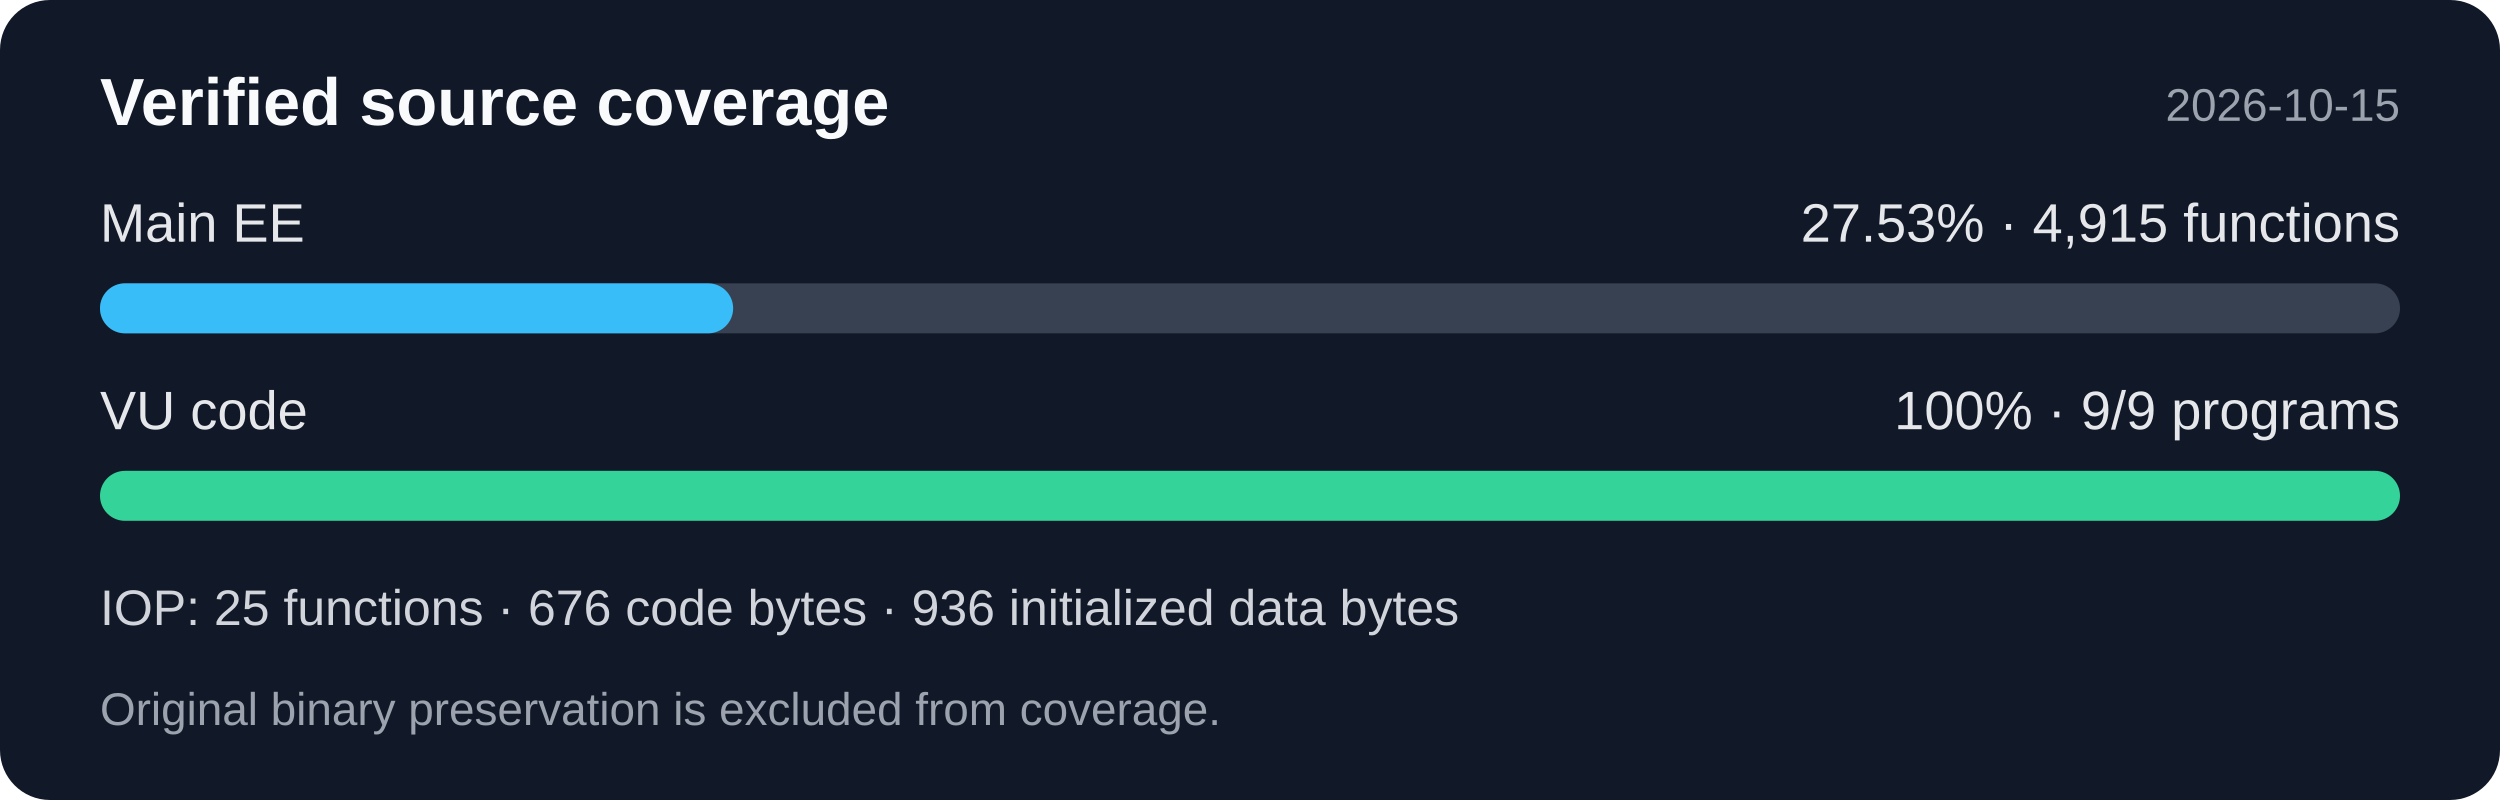
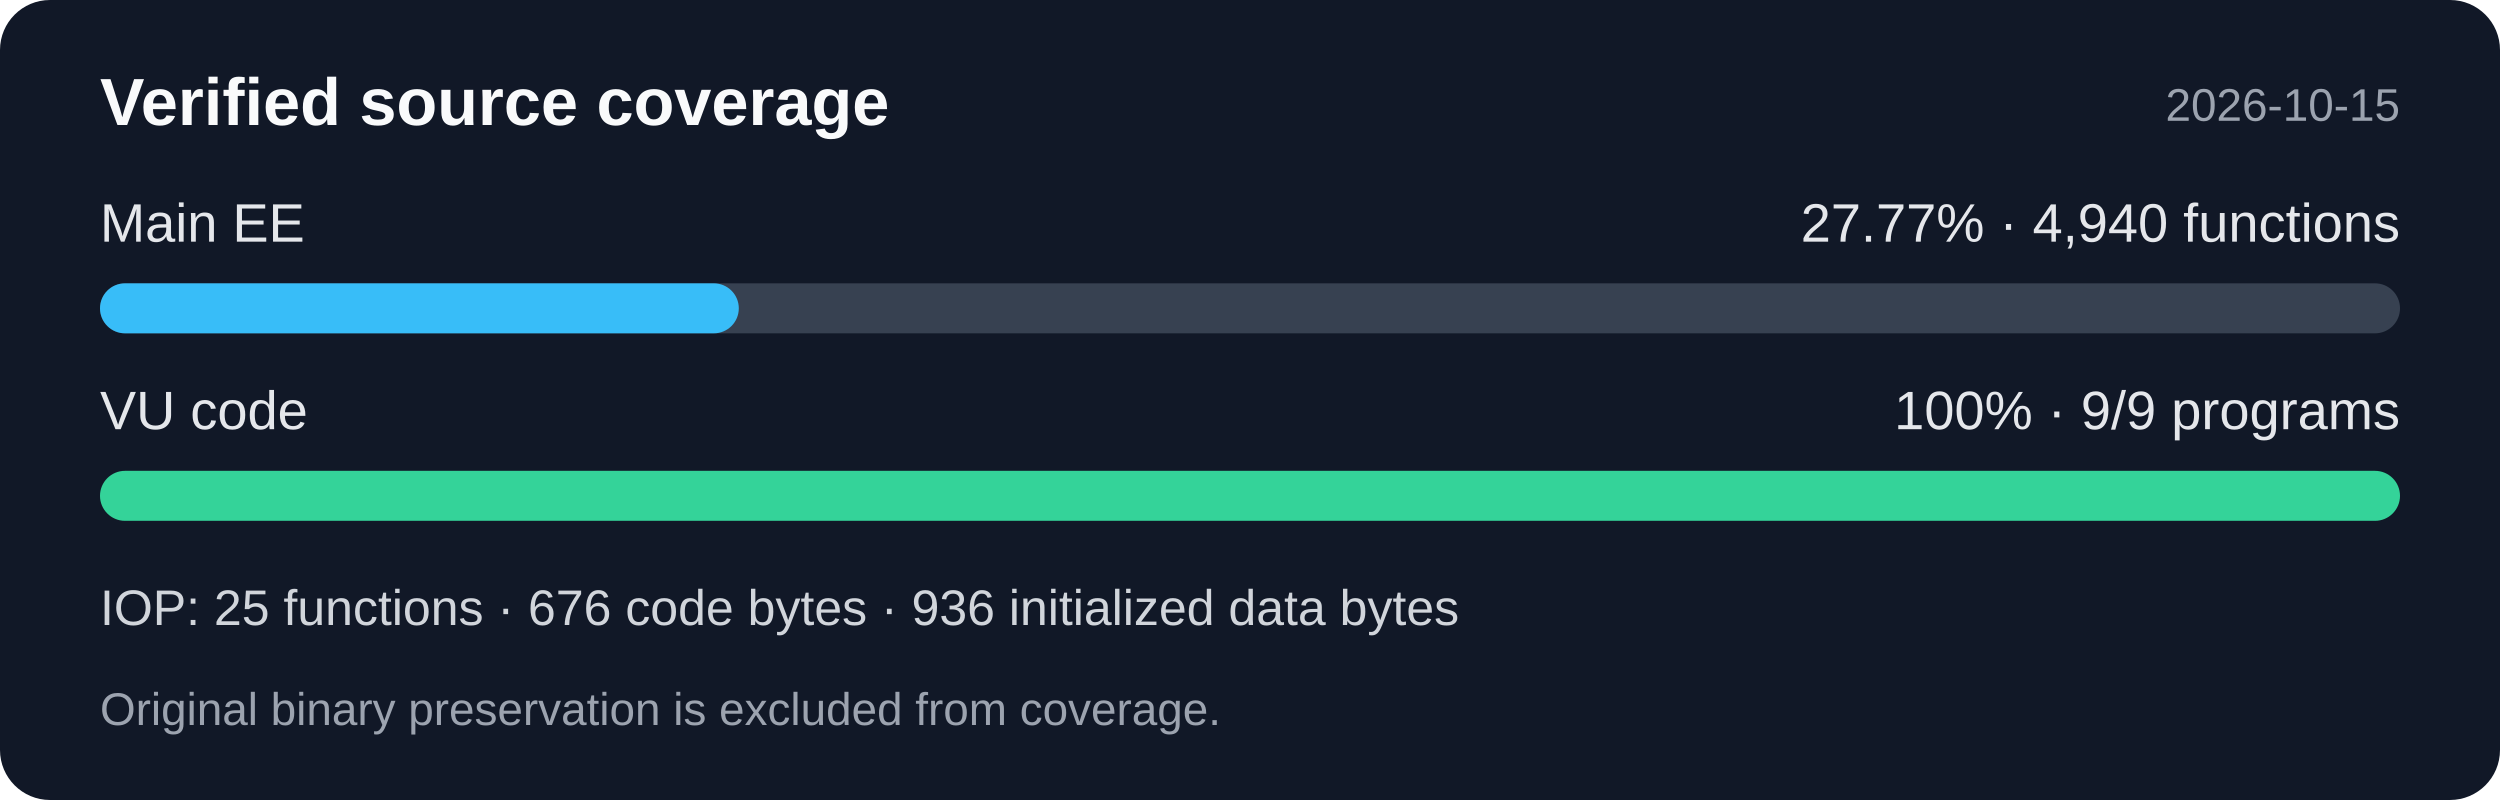
<svg xmlns="http://www.w3.org/2000/svg" width="600" height="192" viewBox="0 0 600 192" role="img" aria-labelledby="title desc">
  <rect width="600" height="192" rx="12" fill="#111827" />
  <g font-family="Segoe UI,Arial,sans-serif">
    <text x="24" y="30" fill="#f9fafb" font-size="16" font-weight="600">Verified source coverage</text>
    <text x="576" y="29" fill="#9ca3af" font-size="11" text-anchor="end">2026-10-15</text>
    <text x="24" y="58" fill="#e5e7eb" font-size="13">Main EE</text>
-     <text x="576" y="58" fill="#e5e7eb" font-size="13" text-anchor="end">27.53% · 4,915 functions</text>
+     <text x="576" y="58" fill="#e5e7eb" font-size="13" text-anchor="end">27.77% · 4,940 functions</text>
    <rect x="24" y="68" width="552" height="12" rx="6" fill="#374151" />
-     <rect x="24" y="68" width="151.958" height="12" rx="6" fill="#38bdf8" />
+     <rect x="24" y="68" width="153.313" height="12" rx="6" fill="#38bdf8" />
    <text x="24" y="103" fill="#e5e7eb" font-size="13">VU code</text>
    <text x="576" y="103" fill="#e5e7eb" font-size="13" text-anchor="end">100% · 9/9 programs</text>
    <rect x="24" y="113" width="552" height="12" rx="6" fill="#34d399" />
    <text x="24" y="150" fill="#d1d5db" font-size="12">IOP: 25 functions · 676 code bytes · 936 initialized data bytes</text>
    <text x="24" y="174" fill="#9ca3af" font-size="11">Original binary preservation is excluded from coverage.</text>
  </g>
</svg>
